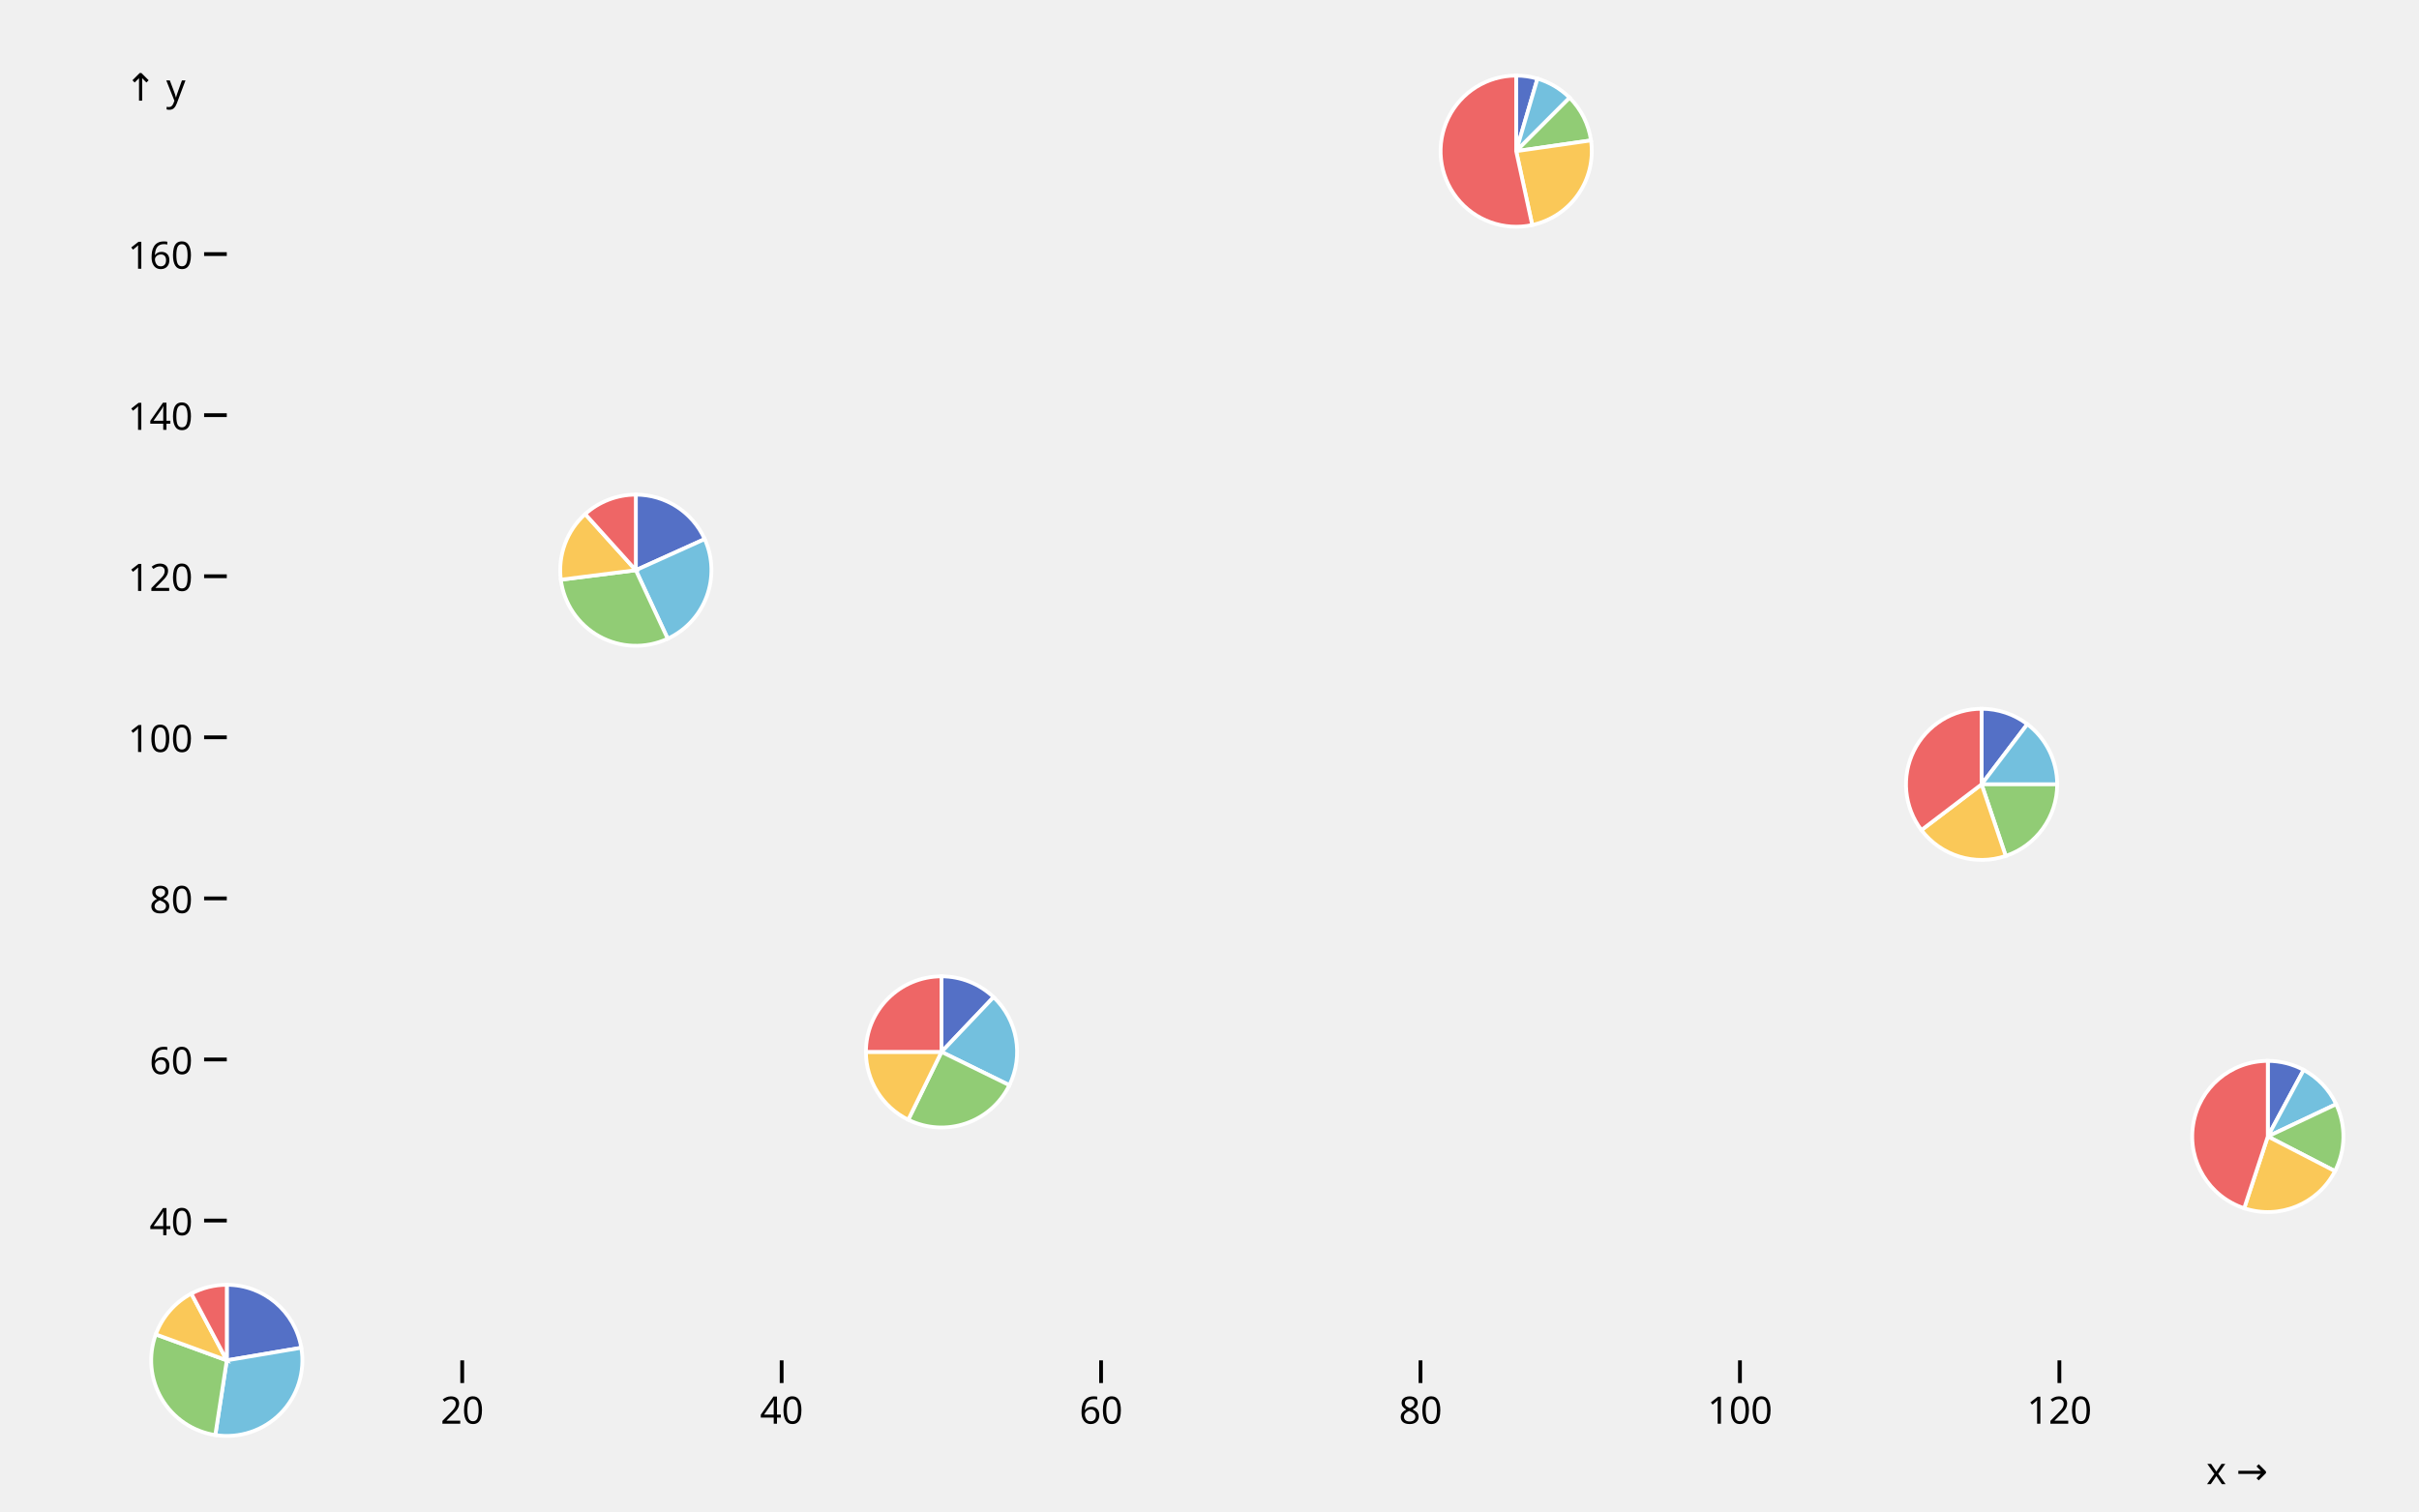
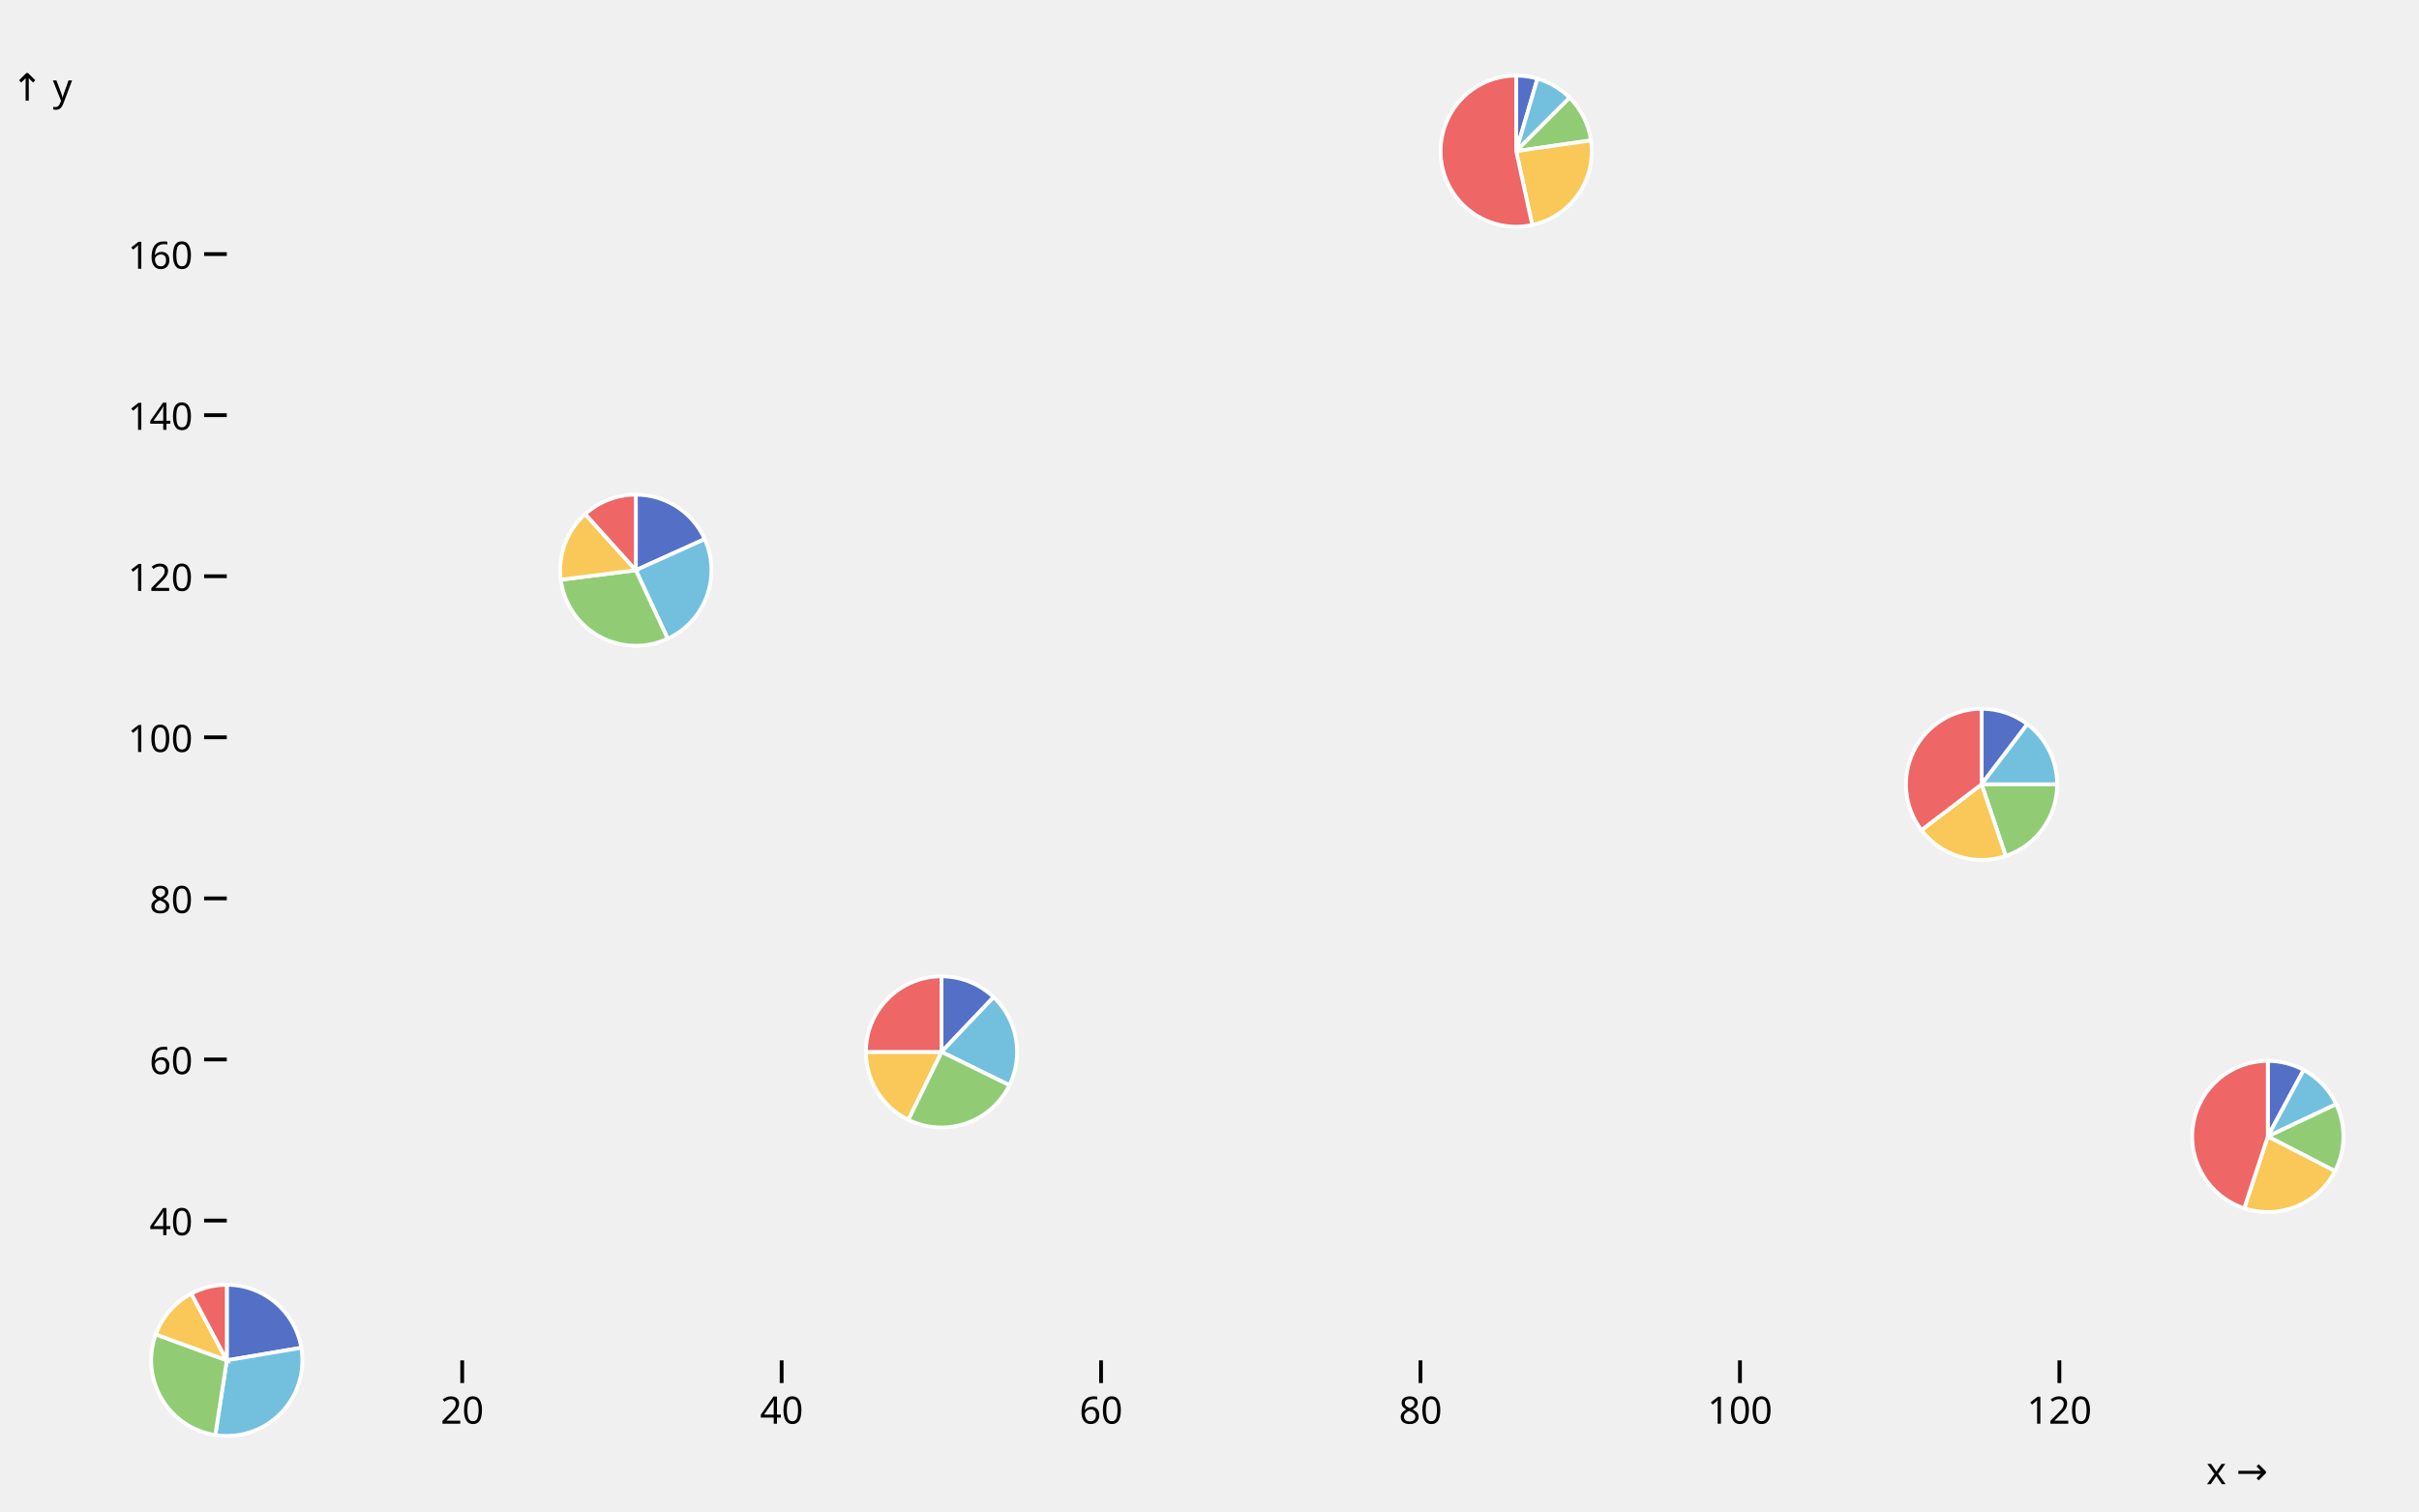
<svg xmlns="http://www.w3.org/2000/svg" width="640" height="400" viewBox="0 0 640 400">
  <line x1="122.287" y1="360" x2="122.287" y2="366" stroke="currentColor" stroke-width="1" />
  <line x1="206.8" y1="360" x2="206.8" y2="366" stroke="currentColor" stroke-width="1" />
  <line x1="291.314" y1="360" x2="291.314" y2="366" stroke="currentColor" stroke-width="1" />
  <line x1="375.828" y1="360" x2="375.828" y2="366" stroke="currentColor" stroke-width="1" />
  <line x1="460.341" y1="360" x2="460.341" y2="366" stroke="currentColor" stroke-width="1" />
  <line x1="544.855" y1="360" x2="544.855" y2="366" stroke="currentColor" stroke-width="1" />
  <text x="122.287" y="369" font-family="system-ui, sans-serif" font-size="10" text-anchor="middle" dominant-baseline="text-before-edge" fill="currentColor">20</text>
  <text x="206.8" y="369" font-family="system-ui, sans-serif" font-size="10" text-anchor="middle" dominant-baseline="text-before-edge" fill="currentColor">40</text>
  <text x="291.314" y="369" font-family="system-ui, sans-serif" font-size="10" text-anchor="middle" dominant-baseline="text-before-edge" fill="currentColor">60</text>
  <text x="375.828" y="369" font-family="system-ui, sans-serif" font-size="10" text-anchor="middle" dominant-baseline="text-before-edge" fill="currentColor">80</text>
  <text x="460.341" y="369" font-family="system-ui, sans-serif" font-size="10" text-anchor="middle" dominant-baseline="text-before-edge" fill="currentColor">100</text>
  <text x="544.855" y="369" font-family="system-ui, sans-serif" font-size="10" text-anchor="middle" dominant-baseline="text-before-edge" fill="currentColor">120</text>
  <text x="600" y="385" font-family="system-ui, sans-serif" font-size="10" text-anchor="end" dominant-baseline="text-before-edge" fill="currentColor">x →</text>
  <line x1="60" y1="323" x2="54" y2="323" stroke="currentColor" stroke-width="1" />
  <line x1="60" y1="280.373" x2="54" y2="280.373" stroke="currentColor" stroke-width="1" />
  <line x1="60" y1="237.746" x2="54" y2="237.746" stroke="currentColor" stroke-width="1" />
  <line x1="60" y1="195.119" x2="54" y2="195.119" stroke="currentColor" stroke-width="1" />
  <line x1="60" y1="152.492" x2="54" y2="152.492" stroke="currentColor" stroke-width="1" />
  <line x1="60" y1="109.865" x2="54" y2="109.865" stroke="currentColor" stroke-width="1" />
  <line x1="60" y1="67.239" x2="54" y2="67.239" stroke="currentColor" stroke-width="1" />
  <text x="51" y="323" font-family="system-ui, sans-serif" font-size="10" text-anchor="end" dominant-baseline="central" fill="currentColor">40</text>
  <text x="51" y="280.373" font-family="system-ui, sans-serif" font-size="10" text-anchor="end" dominant-baseline="central" fill="currentColor">60</text>
  <text x="51" y="237.746" font-family="system-ui, sans-serif" font-size="10" text-anchor="end" dominant-baseline="central" fill="currentColor">80</text>
  <text x="51" y="195.119" font-family="system-ui, sans-serif" font-size="10" text-anchor="end" dominant-baseline="central" fill="currentColor">100</text>
  <text x="51" y="152.492" font-family="system-ui, sans-serif" font-size="10" text-anchor="end" dominant-baseline="central" fill="currentColor">120</text>
  <text x="51" y="109.865" font-family="system-ui, sans-serif" font-size="10" text-anchor="end" dominant-baseline="central" fill="currentColor">140</text>
  <text x="51" y="67.239" font-family="system-ui, sans-serif" font-size="10" text-anchor="end" dominant-baseline="central" fill="currentColor">160</text>
-   <text x="33" y="29" font-family="system-ui, sans-serif" font-size="10" text-anchor="start" dominant-baseline="text-after-edge" fill="currentColor">↑ y</text>
+   <text x="3" y="29" font-family="system-ui, sans-serif" font-size="10" text-anchor="start" dominant-baseline="text-after-edge" fill="currentColor">↑ y</text>
  <g transform="translate(60,360)">
    <path d="M19.719,-3.339A20,20,0,0,0,0,-20L0,0Z" fill="#5470c6" stroke="white" />
    <path d="M-3.038,19.768A20,20,0,0,0,19.719,-3.339L0,0Z" fill="#73c0de" stroke="white" />
    <path d="M-18.782,-6.872A20,20,0,0,0,-3.038,19.768L0,0Z" fill="#91cc75" stroke="white" />
    <path d="M-9.377,-17.665A20,20,0,0,0,-18.782,-6.872L0,0Z" fill="#fac858" stroke="white" />
    <path d="M0,-20A20,20,0,0,0,-9.377,-17.665L0,0Z" fill="#ee6666" stroke="white" />
  </g>
  <g transform="translate(168.2197,150.8938)">
    <path d="M18.227,-8.232A20,20,0,0,0,0,-20L0,0Z" fill="#5470c6" stroke="white" />
    <path d="M8.441,18.132A20,20,0,0,0,18.227,-8.232L0,0Z" fill="#73c0de" stroke="white" />
    <path d="M-19.841,2.516A20,20,0,0,0,8.441,18.132L0,0Z" fill="#91cc75" stroke="white" />
    <path d="M-13.394,-14.853A20,20,0,0,0,-19.841,2.516L0,0Z" fill="#fac858" stroke="white" />
    <path d="M0,-20A20,20,0,0,0,-13.394,-14.853L0,0Z" fill="#ee6666" stroke="white" />
  </g>
  <g transform="translate(249.0993,278.3695)">
    <path d="M13.779,-14.496A20,20,0,0,0,0,-20L0,0Z" fill="#5470c6" stroke="white" />
    <path d="M17.956,8.808A20,20,0,0,0,13.779,-14.496L0,0Z" fill="#73c0de" stroke="white" />
    <path d="M-8.808,17.956A20,20,0,0,0,17.956,8.808L0,0Z" fill="#91cc75" stroke="white" />
    <path d="M-20,0A20,20,0,0,0,-8.808,17.956L0,0Z" fill="#fac858" stroke="white" />
    <path d="M0,-20A20,20,0,0,0,-20,0L0,0Z" fill="#ee6666" stroke="white" />
  </g>
  <g transform="translate(524.2758,207.5663)">
    <path d="M12.103,-15.922A20,20,0,0,0,0,-20L0,0Z" fill="#5470c6" stroke="white" />
    <path d="M20,0A20,20,0,0,0,12.103,-15.922L0,0Z" fill="#73c0de" stroke="white" />
    <path d="M6.386,18.953A20,20,0,0,0,20,0L0,0Z" fill="#91cc75" stroke="white" />
    <path d="M-15.922,12.103A20,20,0,0,0,6.386,18.953L0,0Z" fill="#fac858" stroke="white" />
    <path d="M0,-20A20,20,0,0,0,-15.922,12.103L0,0Z" fill="#ee6666" stroke="white" />
  </g>
  <g transform="translate(600,300.7486)">
    <path d="M9.486,-17.607A20,20,0,0,0,0,-20L0,0Z" fill="#5470c6" stroke="white" />
    <path d="M18.084,-8.541A20,20,0,0,0,9.486,-17.607L0,0Z" fill="#73c0de" stroke="white" />
    <path d="M17.772,9.174A20,20,0,0,0,18.084,-8.541L0,0Z" fill="#91cc75" stroke="white" />
    <path d="M-6.247,18.999A20,20,0,0,0,17.772,9.174L0,0Z" fill="#fac858" stroke="white" />
    <path d="M0,-20A20,20,0,0,0,-6.247,18.999L0,0Z" fill="#ee6666" stroke="white" />
  </g>
  <g transform="translate(401.1394,40)">
    <path d="M5.635,-19.19A20,20,0,0,0,0,-20L0,0Z" fill="#5470c6" stroke="white" />
    <path d="M14.142,-14.142A20,20,0,0,0,5.635,-19.19L0,0Z" fill="#73c0de" stroke="white" />
    <path d="M19.796,-2.846A20,20,0,0,0,14.142,-14.142L0,0Z" fill="#91cc75" stroke="white" />
    <path d="M4.251,19.543A20,20,0,0,0,19.796,-2.846L0,0Z" fill="#fac858" stroke="white" />
    <path d="M0,-20A20,20,0,1,0,4.251,19.543L0,0Z" fill="#ee6666" stroke="white" />
  </g>
</svg>
